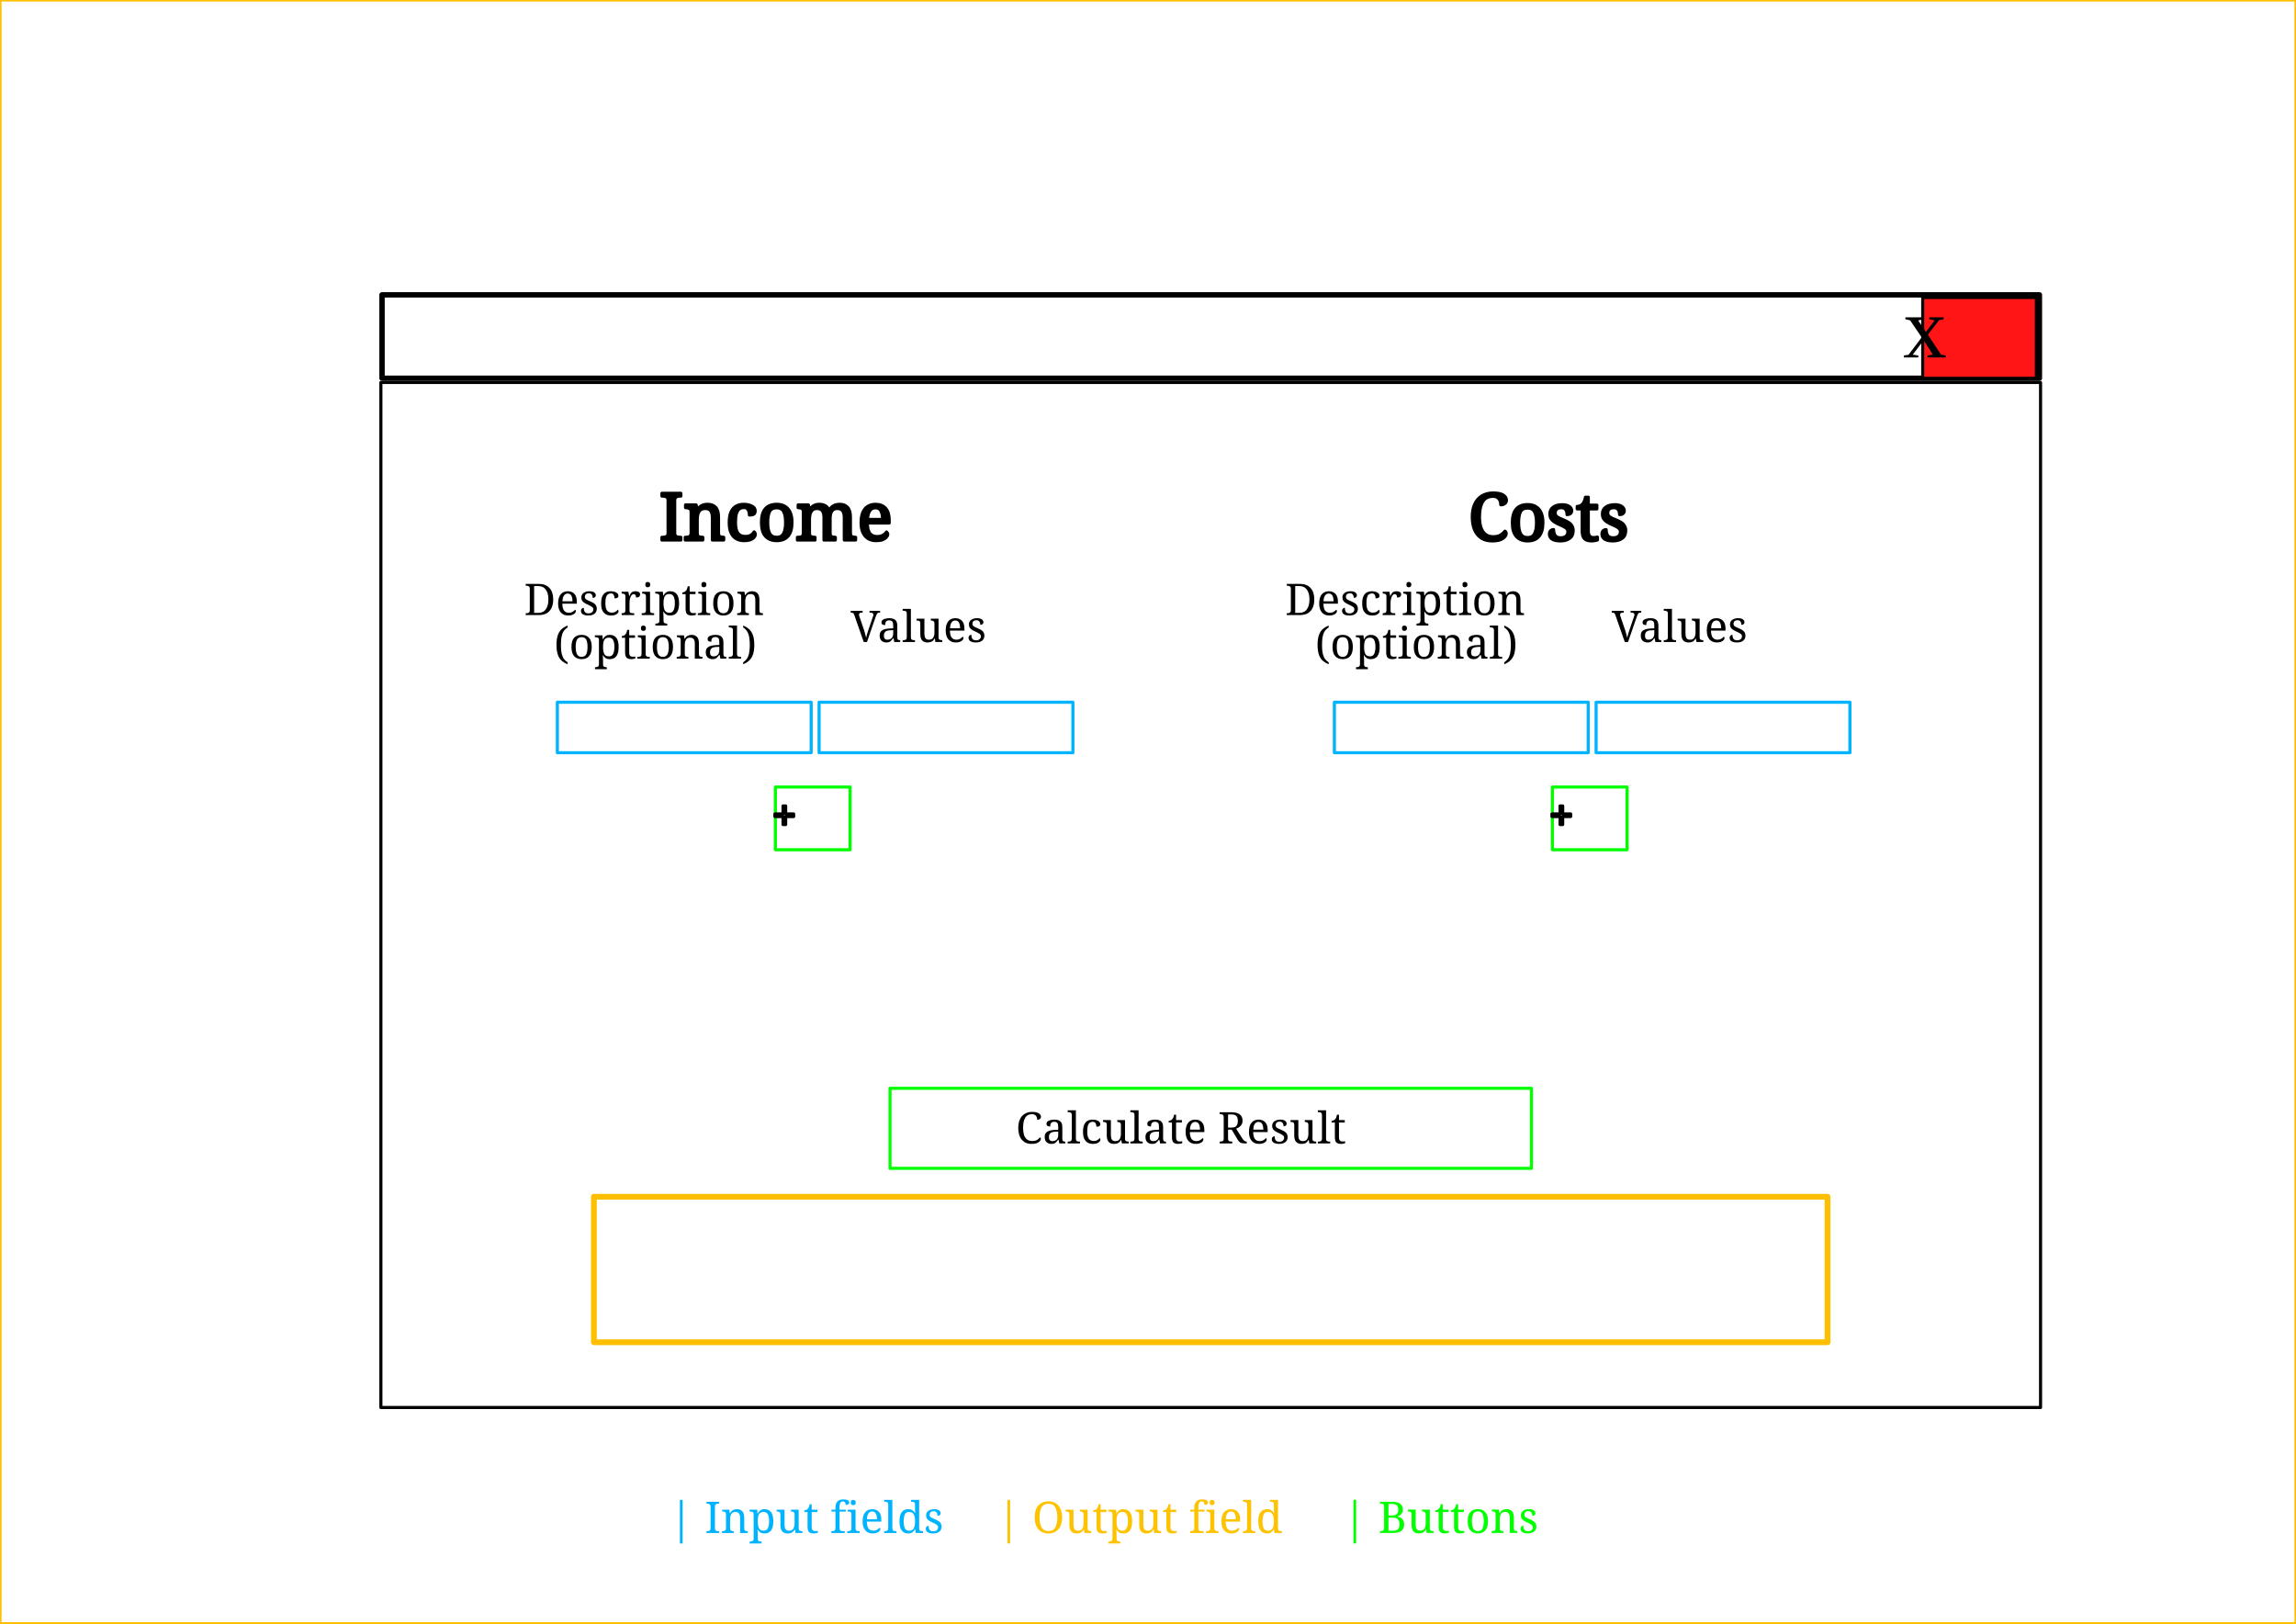
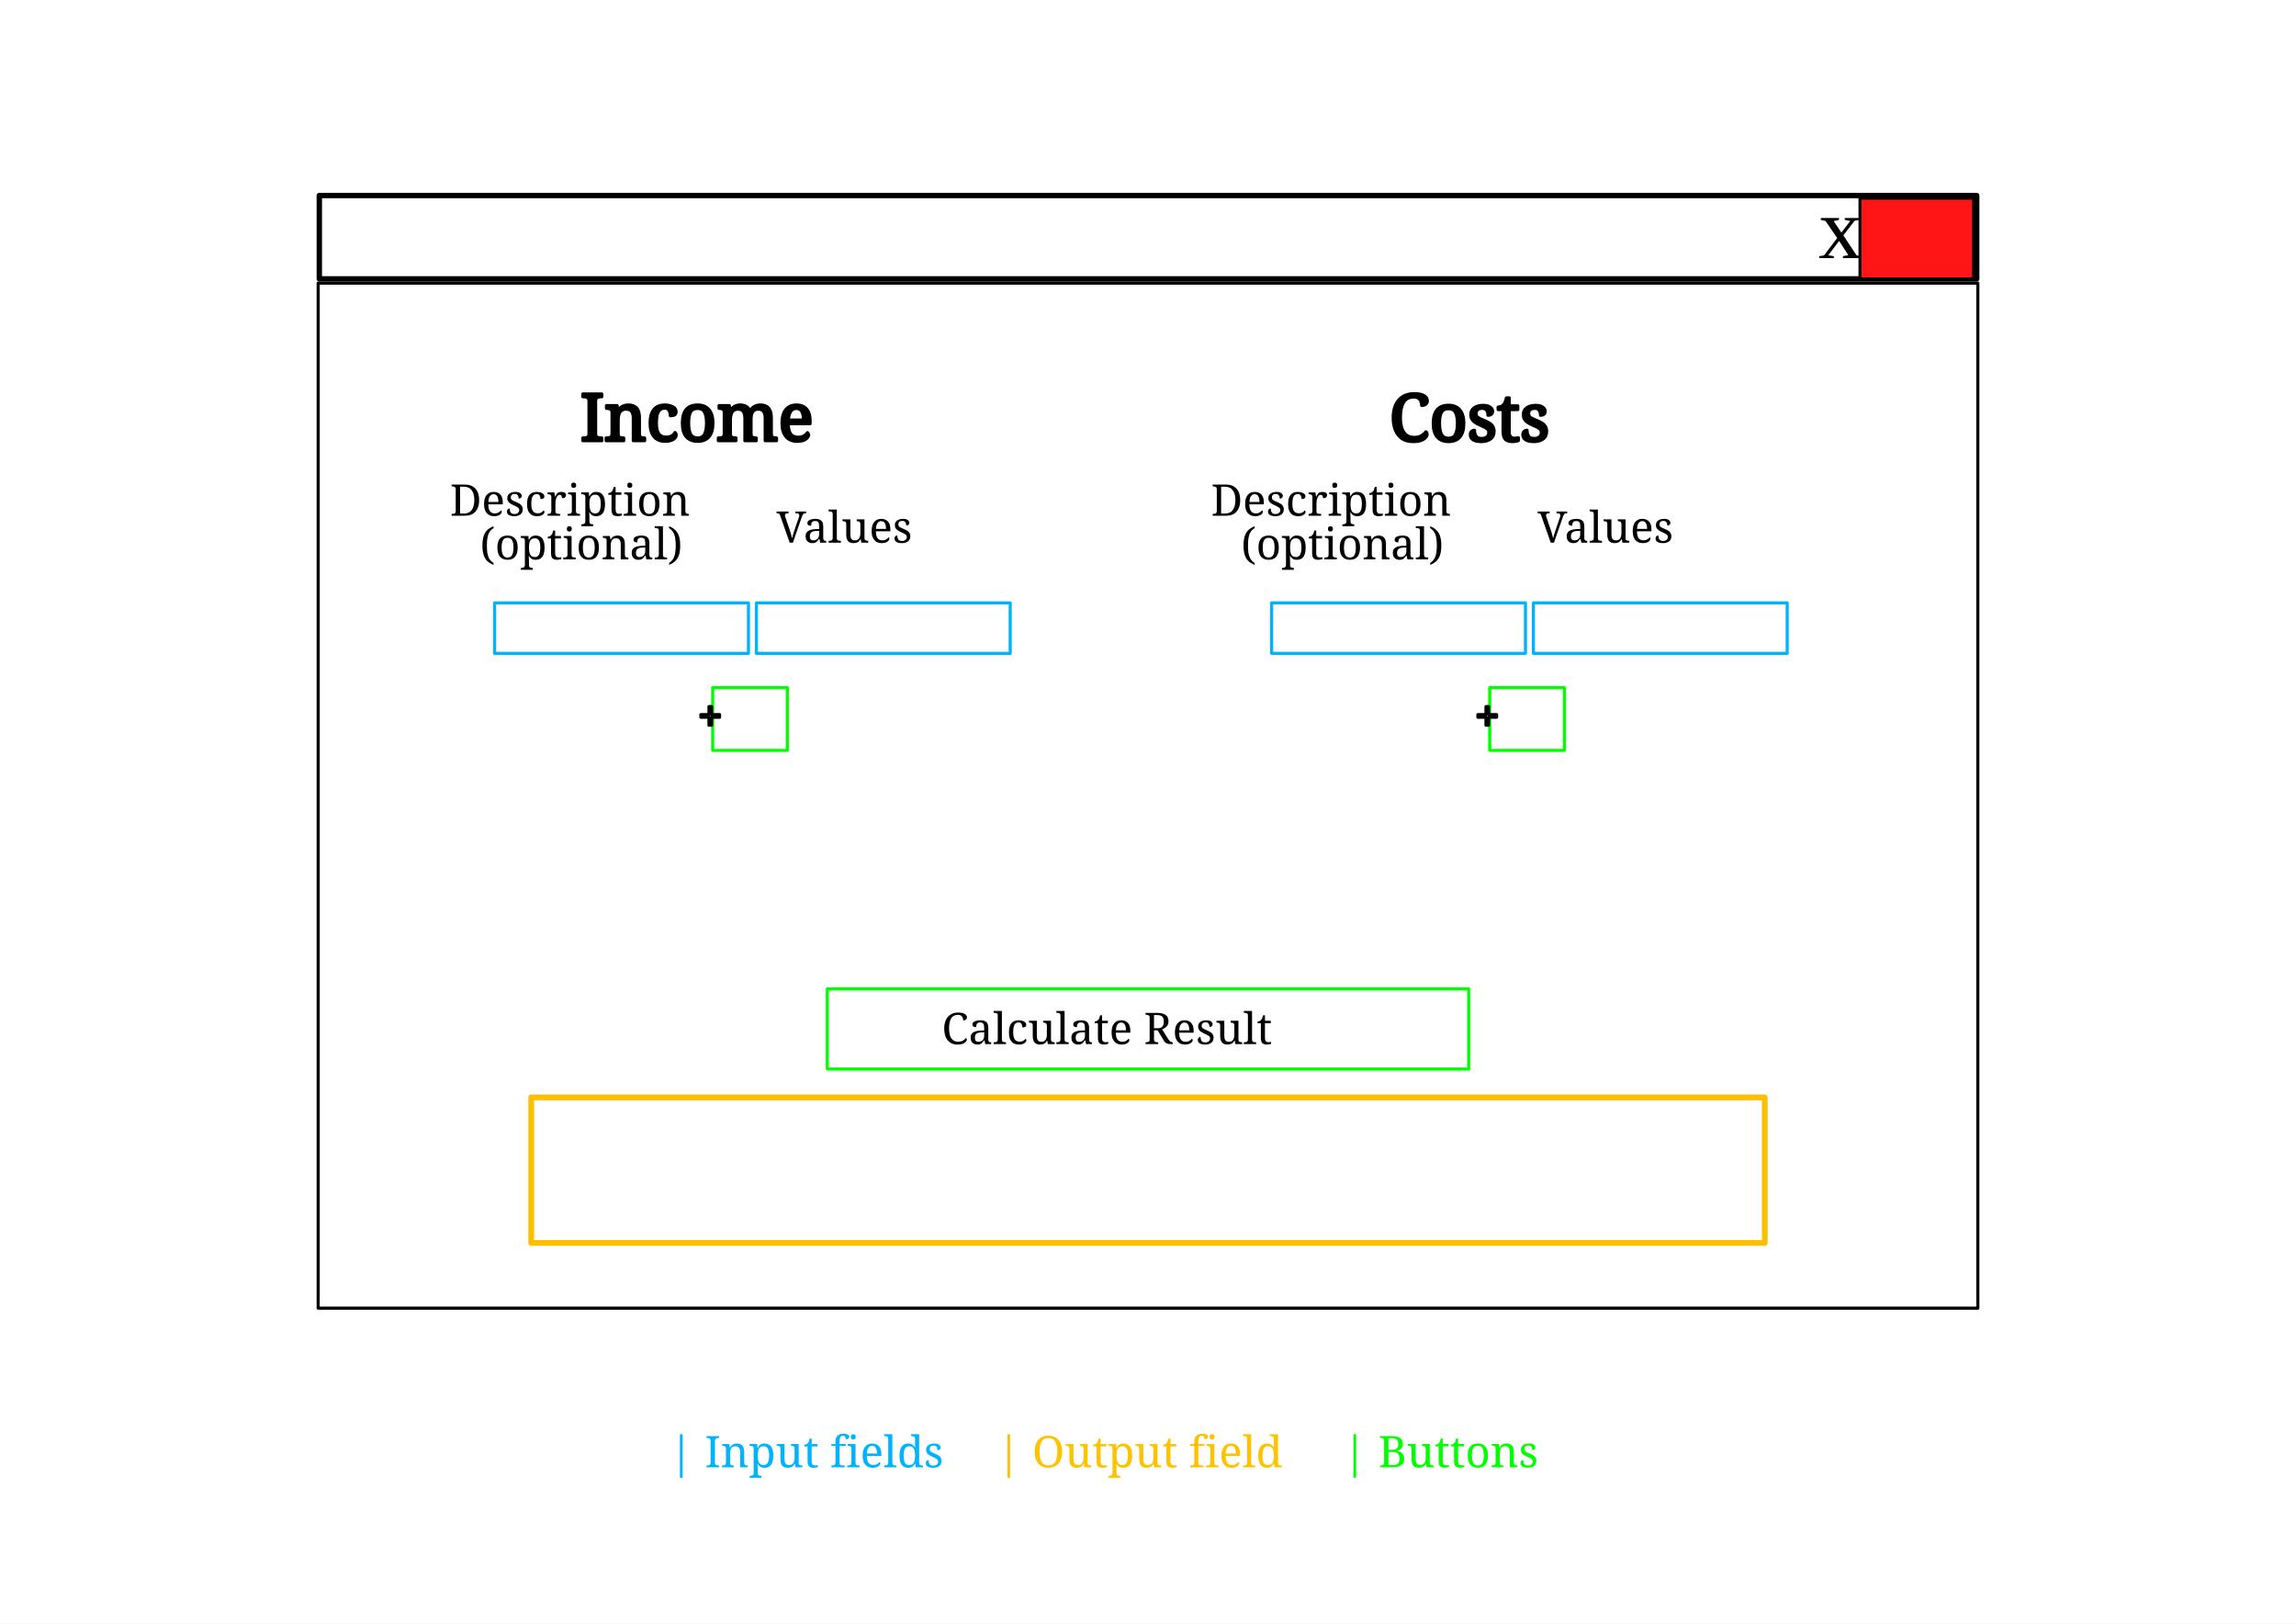
<svg xmlns="http://www.w3.org/2000/svg" width="297mm" height="210mm" viewBox="0 0 297 210" version="1.1" id="svg5">
  <defs id="defs2" />
  <g id="layer1">
-     <rect style="fill:#ffffff;fill-opacity:1;stroke:#febf00;stroke-width:0.4;stroke-linejoin:round;stroke-dashoffset:0.567;paint-order:markers fill stroke" id="rect271" width="297" height="210" x="0" y="0" />
-     <rect style="fill:none;stroke:#000000;stroke-width:0.4;stroke-linejoin:round;stroke-dashoffset:0.567;paint-order:markers fill stroke" id="rect234" width="214.687" height="132.572" x="49.269" y="49.467" />
-     <rect style="fill:none;stroke:#000000;stroke-width:0.697;stroke-linejoin:round;stroke-dashoffset:0.567;paint-order:markers fill stroke" id="rect236" width="214.39" height="10.784" x="49.418" y="38.135" />
-     <rect style="fill:#ff1515;fill-opacity:1;stroke:#000000;stroke-width:0.387;stroke-linejoin:round;stroke-dashoffset:0.567;paint-order:markers fill stroke" id="rect398" width="14.698" height="10.442" x="248.711" y="38.48" />
-     <text xml:space="preserve" style="font-size:11.289px;line-height:0.25;font-family:'Times New Roman';-inkscape-font-specification:'Times New Roman, ';text-align:center;text-anchor:middle;fill:#000000;fill-opacity:1;stroke:#000000;stroke-width:0.4;stroke-linejoin:round;stroke-dashoffset:0.567;paint-order:markers fill stroke" x="256.054" y="46.226" id="text1996">
-       <tspan id="tspan1994" style="font-size:11.289px;fill:#000000;fill-opacity:1;stroke:none;stroke-width:0.4" x="256.054" y="46.226">x</tspan>
-     </text>
-     <text xml:space="preserve" style="font-size:8.467px;line-height:0.25;font-family:'Times New Roman';-inkscape-font-specification:'Times New Roman, ';text-align:center;text-anchor:middle;fill:#000000;fill-opacity:1;stroke:#000000;stroke-width:0.4;stroke-linejoin:round;stroke-dashoffset:0.567;paint-order:markers fill stroke" x="105.662" y="69.847" id="text2204">
-       <tspan id="tspan2202" style="font-style:normal;font-variant:normal;font-weight:normal;font-stretch:normal;font-size:8.467px;font-family:Cambria;-inkscape-font-specification:Cambria;stroke-width:0.4" x="105.662" y="69.847">Income</tspan>
-     </text>
-     <text xml:space="preserve" style="font-size:8.467px;line-height:0.25;font-family:'Times New Roman';-inkscape-font-specification:'Times New Roman, ';text-align:center;text-anchor:middle;fill:#000000;fill-opacity:1;stroke:#000000;stroke-width:0.4;stroke-linejoin:round;stroke-dashoffset:0.567;paint-order:markers fill stroke" x="205.606" y="69.881" id="text2204-2">
-       <tspan id="tspan2202-2" style="font-style:normal;font-variant:normal;font-weight:normal;font-stretch:normal;font-size:8.467px;font-family:Cambria;-inkscape-font-specification:Cambria;stroke-width:0.4" x="205.606" y="69.881">Costs</tspan>
-     </text>
-     <text xml:space="preserve" style="font-style:normal;font-variant:normal;font-weight:normal;font-stretch:normal;font-size:5.644px;line-height:1;font-family:Cambria;-inkscape-font-specification:Cambria;text-align:center;text-anchor:middle;fill:#000000;fill-opacity:1;stroke:none;stroke-width:0.4;stroke-linejoin:round;stroke-dashoffset:0.567;paint-order:markers fill stroke" x="88.447" y="79.543" id="text2961">
-       <tspan id="tspan2959" style="font-size:5.644px;stroke-width:0.4;stroke:none" x="88.447" y="79.543">Description</tspan>
-       <tspan style="font-size:5.644px;stroke-width:0.4;stroke:none" x="88.447" y="85.187" id="tspan2963">(optional)</tspan>
-     </text>
-     <text xml:space="preserve" style="font-style:normal;font-variant:normal;font-weight:normal;font-stretch:normal;font-size:5.644px;line-height:0.25;font-family:Cambria;-inkscape-font-specification:Cambria;text-align:center;text-anchor:middle;fill:#000000;fill-opacity:1;stroke:none;stroke-width:0.4;stroke-linejoin:round;stroke-dashoffset:0.567;paint-order:markers fill stroke" x="122.48" y="83.034" id="text2967">
-       <tspan id="tspan2965" style="stroke-width:0.4;stroke:none" x="122.48" y="83.034">Values</tspan>
-     </text>
-     <text xml:space="preserve" style="font-style:normal;font-variant:normal;font-weight:normal;font-stretch:normal;font-size:5.644px;line-height:1;font-family:Cambria;-inkscape-font-specification:Cambria;text-align:center;text-anchor:middle;fill:#000000;fill-opacity:1;stroke:none;stroke-width:0.4;stroke-linejoin:round;stroke-dashoffset:0.567;paint-order:markers fill stroke" x="186.897" y="79.543" id="text2961-4">
-       <tspan id="tspan2959-8" style="font-size:5.644px;stroke-width:0.4;stroke:none" x="186.897" y="79.543">Description</tspan>
-       <tspan style="font-size:5.644px;stroke-width:0.4;stroke:none" x="186.897" y="85.187" id="tspan2963-5">(optional)</tspan>
-     </text>
-     <text xml:space="preserve" style="font-style:normal;font-variant:normal;font-weight:normal;font-stretch:normal;font-size:5.644px;line-height:0.25;font-family:Cambria;-inkscape-font-specification:Cambria;text-align:center;text-anchor:middle;fill:#000000;fill-opacity:1;stroke:none;stroke-width:0.4;stroke-linejoin:round;stroke-dashoffset:0.567;paint-order:markers fill stroke" x="220.93" y="83.034" id="text2967-5">
-       <tspan id="tspan2965-0" style="stroke-width:0.4;stroke:none" x="220.93" y="83.034">Values</tspan>
-     </text>
-     <rect style="fill:none;fill-opacity:1;stroke:#00b3fe;stroke-width:0.4;stroke-linejoin:round;stroke-dashoffset:0.567;paint-order:markers fill stroke;stroke-opacity:1" id="rect3011" width="32.833" height="6.53" x="72.097" y="90.821" />
-     <rect style="fill:none;fill-opacity:1;stroke:#00b3fe;stroke-width:0.4;stroke-linejoin:round;stroke-dashoffset:0.567;paint-order:markers fill stroke;stroke-opacity:1" id="rect3011-0" width="32.833" height="6.53" x="105.954" y="90.821" />
-     <rect style="fill:none;fill-opacity:1;stroke:#01ff00;stroke-width:0.4;stroke-linejoin:round;stroke-dashoffset:0.567;paint-order:markers fill stroke;stroke-opacity:1" id="rect3035" width="9.654" height="8.115" x="100.303" y="101.786" />
-     <text xml:space="preserve" style="font-style:normal;font-variant:normal;font-weight:normal;font-stretch:normal;font-size:5.644px;line-height:0.25;font-family:Cambria;-inkscape-font-specification:Cambria;text-align:center;text-anchor:middle;fill:none;fill-opacity:1;stroke:#000000;stroke-width:0.4;stroke-linejoin:round;stroke-dashoffset:0.567;paint-order:markers fill stroke" x="105.13" y="107.456" id="text3039">
-       <tspan id="tspan3037" style="stroke-width:0.4" x="105.13" y="107.456">+</tspan>
-     </text>
-     <rect style="fill:none;fill-opacity:1;stroke:#00b3fe;stroke-width:0.4;stroke-linejoin:round;stroke-dashoffset:0.567;paint-order:markers fill stroke;stroke-opacity:1" id="rect3011-01" width="32.833" height="6.53" x="172.608" y="90.821" />
-     <rect style="fill:none;fill-opacity:1;stroke:#00b3fe;stroke-width:0.4;stroke-linejoin:round;stroke-dashoffset:0.567;paint-order:markers fill stroke;stroke-opacity:1" id="rect3011-0-4" width="32.833" height="6.53" x="206.465" y="90.821" />
-     <rect style="fill:none;fill-opacity:1;stroke:#01ff00;stroke-width:0.4;stroke-linejoin:round;stroke-dashoffset:0.567;paint-order:markers fill stroke;stroke-opacity:1" id="rect3035-9" width="9.654" height="8.115" x="200.814" y="101.786" />
-     <text xml:space="preserve" style="font-style:normal;font-variant:normal;font-weight:normal;font-stretch:normal;font-size:5.644px;line-height:0.25;font-family:Cambria;-inkscape-font-specification:Cambria;text-align:center;text-anchor:middle;fill:none;fill-opacity:1;stroke:#000000;stroke-width:0.4;stroke-linejoin:round;stroke-dashoffset:0.567;paint-order:markers fill stroke" x="205.641" y="107.456" id="text3039-8">
-       <tspan id="tspan3037-8" style="stroke-width:0.4" x="205.641" y="107.456">+</tspan>
-     </text>
-     <rect style="fill:none;fill-opacity:1;stroke:#01ff00;stroke-width:0.4;stroke-linejoin:round;stroke-dashoffset:0.567;paint-order:markers fill stroke;stroke-opacity:1" id="rect3841" width="82.969" height="10.354" x="115.128" y="140.753" />
-     <rect style="fill:none;fill-opacity:1;stroke:#febf00;stroke-width:0.748;stroke-linejoin:round;stroke-dashoffset:0.567;paint-order:markers fill stroke;stroke-opacity:1" id="rect3841-4" width="159.574" height="18.82" x="76.826" y="154.779" />
-     <text xml:space="preserve" style="font-style:normal;font-variant:normal;font-weight:normal;font-stretch:normal;font-size:5.644px;line-height:0.25;font-family:Cambria;-inkscape-font-specification:Cambria;text-align:center;text-anchor:middle;fill:none;fill-opacity:1;stroke:#000000;stroke-width:0.4;stroke-linejoin:round;stroke-dashoffset:0.567;paint-order:markers fill stroke" x="156.431" y="147.88" id="text3845">
-       <tspan id="tspan3843" style="fill:#000000;fill-opacity:1;stroke:none;stroke-width:0.4" x="156.431" y="147.88">Calculate Result</tspan>
-     </text>
-     <g id="g4526" transform="translate(6.933992)">
+     <rect style="fill:#ffffff;fill-opacity:1;stroke:none;stroke-width:0.4;stroke-linejoin:round;stroke-dashoffset:0.567;paint-order:markers fill stroke" id="rect271" width="297" height="210" x="0" y="0" />
+     <g id="g960" transform="translate(-8.112591,-12.8477)">
+       <rect style="fill:none;stroke:#000000;stroke-width:0.4;stroke-linejoin:round;stroke-dashoffset:0.567;paint-order:markers fill stroke" id="rect234" width="214.687" height="132.572" x="49.269" y="49.467" />
+       <rect style="fill:none;stroke:#000000;stroke-width:0.697;stroke-linejoin:round;stroke-dashoffset:0.567;paint-order:markers fill stroke" id="rect236" width="214.39" height="10.784" x="49.418" y="38.135" />
+       <rect style="fill:#ff1515;fill-opacity:1;stroke:#000000;stroke-width:0.387;stroke-linejoin:round;stroke-dashoffset:0.567;paint-order:markers fill stroke" id="rect398" width="14.698" height="10.442" x="248.711" y="38.48" />
+       <text xml:space="preserve" style="font-size:11.289px;line-height:0.25;font-family:'Times New Roman';-inkscape-font-specification:'Times New Roman, ';text-align:center;text-anchor:middle;fill:#000000;fill-opacity:1;stroke:#000000;stroke-width:0.4;stroke-linejoin:round;stroke-dashoffset:0.567;paint-order:markers fill stroke" x="256.054" y="46.226" id="text1996">
+         <tspan id="tspan1994" style="font-size:11.289px;fill:#000000;fill-opacity:1;stroke:none;stroke-width:0.4" x="256.054" y="46.226">x</tspan>
+       </text>
+       <text xml:space="preserve" style="font-size:8.467px;line-height:0.25;font-family:'Times New Roman';-inkscape-font-specification:'Times New Roman, ';text-align:center;text-anchor:middle;fill:#000000;fill-opacity:1;stroke:#000000;stroke-width:0.4;stroke-linejoin:round;stroke-dashoffset:0.567;paint-order:markers fill stroke" x="105.662" y="69.847" id="text2204">
+         <tspan id="tspan2202" style="font-style:normal;font-variant:normal;font-weight:normal;font-stretch:normal;font-size:8.467px;font-family:Cambria;-inkscape-font-specification:Cambria;stroke-width:0.4" x="105.662" y="69.847">Income</tspan>
+       </text>
+       <text xml:space="preserve" style="font-size:8.467px;line-height:0.25;font-family:'Times New Roman';-inkscape-font-specification:'Times New Roman, ';text-align:center;text-anchor:middle;fill:#000000;fill-opacity:1;stroke:#000000;stroke-width:0.4;stroke-linejoin:round;stroke-dashoffset:0.567;paint-order:markers fill stroke" x="205.606" y="69.881" id="text2204-2">
+         <tspan id="tspan2202-2" style="font-style:normal;font-variant:normal;font-weight:normal;font-stretch:normal;font-size:8.467px;font-family:Cambria;-inkscape-font-specification:Cambria;stroke-width:0.4" x="205.606" y="69.881">Costs</tspan>
+       </text>
+       <text xml:space="preserve" style="font-style:normal;font-variant:normal;font-weight:normal;font-stretch:normal;font-size:5.644px;line-height:1;font-family:Cambria;-inkscape-font-specification:Cambria;text-align:center;text-anchor:middle;fill:#000000;fill-opacity:1;stroke:none;stroke-width:0.4;stroke-linejoin:round;stroke-dashoffset:0.567;paint-order:markers fill stroke" x="88.447" y="79.543" id="text2961">
+         <tspan id="tspan2959" style="font-size:5.644px;stroke:none;stroke-width:0.4" x="88.447" y="79.543">Description</tspan>
+         <tspan style="font-size:5.644px;stroke:none;stroke-width:0.4" x="88.447" y="85.187" id="tspan2963">(optional)</tspan>
+       </text>
+       <text xml:space="preserve" style="font-style:normal;font-variant:normal;font-weight:normal;font-stretch:normal;font-size:5.644px;line-height:0.25;font-family:Cambria;-inkscape-font-specification:Cambria;text-align:center;text-anchor:middle;fill:#000000;fill-opacity:1;stroke:none;stroke-width:0.4;stroke-linejoin:round;stroke-dashoffset:0.567;paint-order:markers fill stroke" x="122.48" y="83.034" id="text2967">
+         <tspan id="tspan2965" style="stroke:none;stroke-width:0.4" x="122.48" y="83.034">Values</tspan>
+       </text>
+       <text xml:space="preserve" style="font-style:normal;font-variant:normal;font-weight:normal;font-stretch:normal;font-size:5.644px;line-height:1;font-family:Cambria;-inkscape-font-specification:Cambria;text-align:center;text-anchor:middle;fill:#000000;fill-opacity:1;stroke:none;stroke-width:0.4;stroke-linejoin:round;stroke-dashoffset:0.567;paint-order:markers fill stroke" x="186.897" y="79.543" id="text2961-4">
+         <tspan id="tspan2959-8" style="font-size:5.644px;stroke:none;stroke-width:0.4" x="186.897" y="79.543">Description</tspan>
+         <tspan style="font-size:5.644px;stroke:none;stroke-width:0.4" x="186.897" y="85.187" id="tspan2963-5">(optional)</tspan>
+       </text>
+       <text xml:space="preserve" style="font-style:normal;font-variant:normal;font-weight:normal;font-stretch:normal;font-size:5.644px;line-height:0.25;font-family:Cambria;-inkscape-font-specification:Cambria;text-align:center;text-anchor:middle;fill:#000000;fill-opacity:1;stroke:none;stroke-width:0.4;stroke-linejoin:round;stroke-dashoffset:0.567;paint-order:markers fill stroke" x="220.93" y="83.034" id="text2967-5">
+         <tspan id="tspan2965-0" style="stroke:none;stroke-width:0.4" x="220.93" y="83.034">Values</tspan>
+       </text>
+       <rect style="fill:none;fill-opacity:1;stroke:#00b3fe;stroke-width:0.4;stroke-linejoin:round;stroke-dashoffset:0.567;stroke-opacity:1;paint-order:markers fill stroke" id="rect3011" width="32.833" height="6.53" x="72.097" y="90.821" />
+       <rect style="fill:none;fill-opacity:1;stroke:#00b3fe;stroke-width:0.4;stroke-linejoin:round;stroke-dashoffset:0.567;stroke-opacity:1;paint-order:markers fill stroke" id="rect3011-0" width="32.833" height="6.53" x="105.954" y="90.821" />
+       <rect style="fill:none;fill-opacity:1;stroke:#01ff00;stroke-width:0.4;stroke-linejoin:round;stroke-dashoffset:0.567;stroke-opacity:1;paint-order:markers fill stroke" id="rect3035" width="9.654" height="8.115" x="100.303" y="101.786" />
+       <text xml:space="preserve" style="font-style:normal;font-variant:normal;font-weight:normal;font-stretch:normal;font-size:5.644px;line-height:0.25;font-family:Cambria;-inkscape-font-specification:Cambria;text-align:center;text-anchor:middle;fill:none;fill-opacity:1;stroke:#000000;stroke-width:0.4;stroke-linejoin:round;stroke-dashoffset:0.567;paint-order:markers fill stroke" x="105.13" y="107.456" id="text3039">
+         <tspan id="tspan3037" style="stroke-width:0.4" x="105.13" y="107.456">+</tspan>
+       </text>
+       <rect style="fill:none;fill-opacity:1;stroke:#00b3fe;stroke-width:0.4;stroke-linejoin:round;stroke-dashoffset:0.567;stroke-opacity:1;paint-order:markers fill stroke" id="rect3011-01" width="32.833" height="6.53" x="172.608" y="90.821" />
+       <rect style="fill:none;fill-opacity:1;stroke:#00b3fe;stroke-width:0.4;stroke-linejoin:round;stroke-dashoffset:0.567;stroke-opacity:1;paint-order:markers fill stroke" id="rect3011-0-4" width="32.833" height="6.53" x="206.465" y="90.821" />
+       <rect style="fill:none;fill-opacity:1;stroke:#01ff00;stroke-width:0.4;stroke-linejoin:round;stroke-dashoffset:0.567;stroke-opacity:1;paint-order:markers fill stroke" id="rect3035-9" width="9.654" height="8.115" x="200.814" y="101.786" />
+       <text xml:space="preserve" style="font-style:normal;font-variant:normal;font-weight:normal;font-stretch:normal;font-size:5.644px;line-height:0.25;font-family:Cambria;-inkscape-font-specification:Cambria;text-align:center;text-anchor:middle;fill:none;fill-opacity:1;stroke:#000000;stroke-width:0.4;stroke-linejoin:round;stroke-dashoffset:0.567;paint-order:markers fill stroke" x="205.641" y="107.456" id="text3039-8">
+         <tspan id="tspan3037-8" style="stroke-width:0.4" x="205.641" y="107.456">+</tspan>
+       </text>
+       <rect style="fill:none;fill-opacity:1;stroke:#01ff00;stroke-width:0.4;stroke-linejoin:round;stroke-dashoffset:0.567;stroke-opacity:1;paint-order:markers fill stroke" id="rect3841" width="82.969" height="10.354" x="115.128" y="140.753" />
+       <rect style="fill:none;fill-opacity:1;stroke:#febf00;stroke-width:0.748;stroke-linejoin:round;stroke-dashoffset:0.567;stroke-opacity:1;paint-order:markers fill stroke" id="rect3841-4" width="159.574" height="18.82" x="76.826" y="154.779" />
+       <text xml:space="preserve" style="font-style:normal;font-variant:normal;font-weight:normal;font-stretch:normal;font-size:5.644px;line-height:0.25;font-family:Cambria;-inkscape-font-specification:Cambria;text-align:center;text-anchor:middle;fill:none;fill-opacity:1;stroke:#000000;stroke-width:0.4;stroke-linejoin:round;stroke-dashoffset:0.567;paint-order:markers fill stroke" x="156.431" y="147.88" id="text3845">
+         <tspan id="tspan3843" style="fill:#000000;fill-opacity:1;stroke:none;stroke-width:0.4" x="156.431" y="147.88">Calculate Result</tspan>
+       </text>
+     </g>
+     <g id="g4526" transform="translate(6.933988,-8.491968)">
      <text xml:space="preserve" style="font-style:normal;font-variant:normal;font-weight:normal;font-stretch:normal;font-size:5.644px;line-height:0.25;font-family:Cambria;-inkscape-font-specification:Cambria;text-align:center;text-anchor:middle;fill:#000000;fill-opacity:1;stroke:#00b3fe;stroke-width:0.4;stroke-linejoin:round;stroke-dashoffset:0.567;stroke-opacity:1;paint-order:markers fill stroke" x="102.5" y="198.267" id="text3923">
        <tspan id="tspan3921" style="fill:#00b3fe;fill-opacity:1;stroke:none;stroke-width:0.4" x="102.5" y="198.267">| Input fields</tspan>
      </text>
      <text xml:space="preserve" style="font-style:normal;font-variant:normal;font-weight:normal;font-stretch:normal;font-size:5.644px;line-height:0.25;font-family:Cambria;-inkscape-font-specification:Cambria;text-align:center;text-anchor:middle;fill:#000000;fill-opacity:1;stroke:#00b3fe;stroke-width:0.4;stroke-linejoin:round;stroke-dashoffset:0.567;stroke-opacity:1;paint-order:markers fill stroke" x="145.62" y="198.267" id="text3923-4">
        <tspan id="tspan3921-6" style="fill:#fec300;fill-opacity:1;stroke:none;stroke-width:0.4" x="145.62" y="198.267">| Output field</tspan>
      </text>
      <text xml:space="preserve" style="font-style:normal;font-variant:normal;font-weight:normal;font-stretch:normal;font-size:5.644px;line-height:0.25;font-family:Cambria;-inkscape-font-specification:Cambria;text-align:center;text-anchor:middle;fill:#01ff00;fill-opacity:1;stroke:none;stroke-width:0.4;stroke-linejoin:round;stroke-dashoffset:0.567;stroke-opacity:1;paint-order:markers fill stroke" x="184.531" y="198.26" id="text4185">
        <tspan id="tspan4183" style="fill:#01ff00;fill-opacity:1;stroke-width:0.4" x="184.531" y="198.26">| Buttons</tspan>
      </text>
    </g>
  </g>
</svg>
